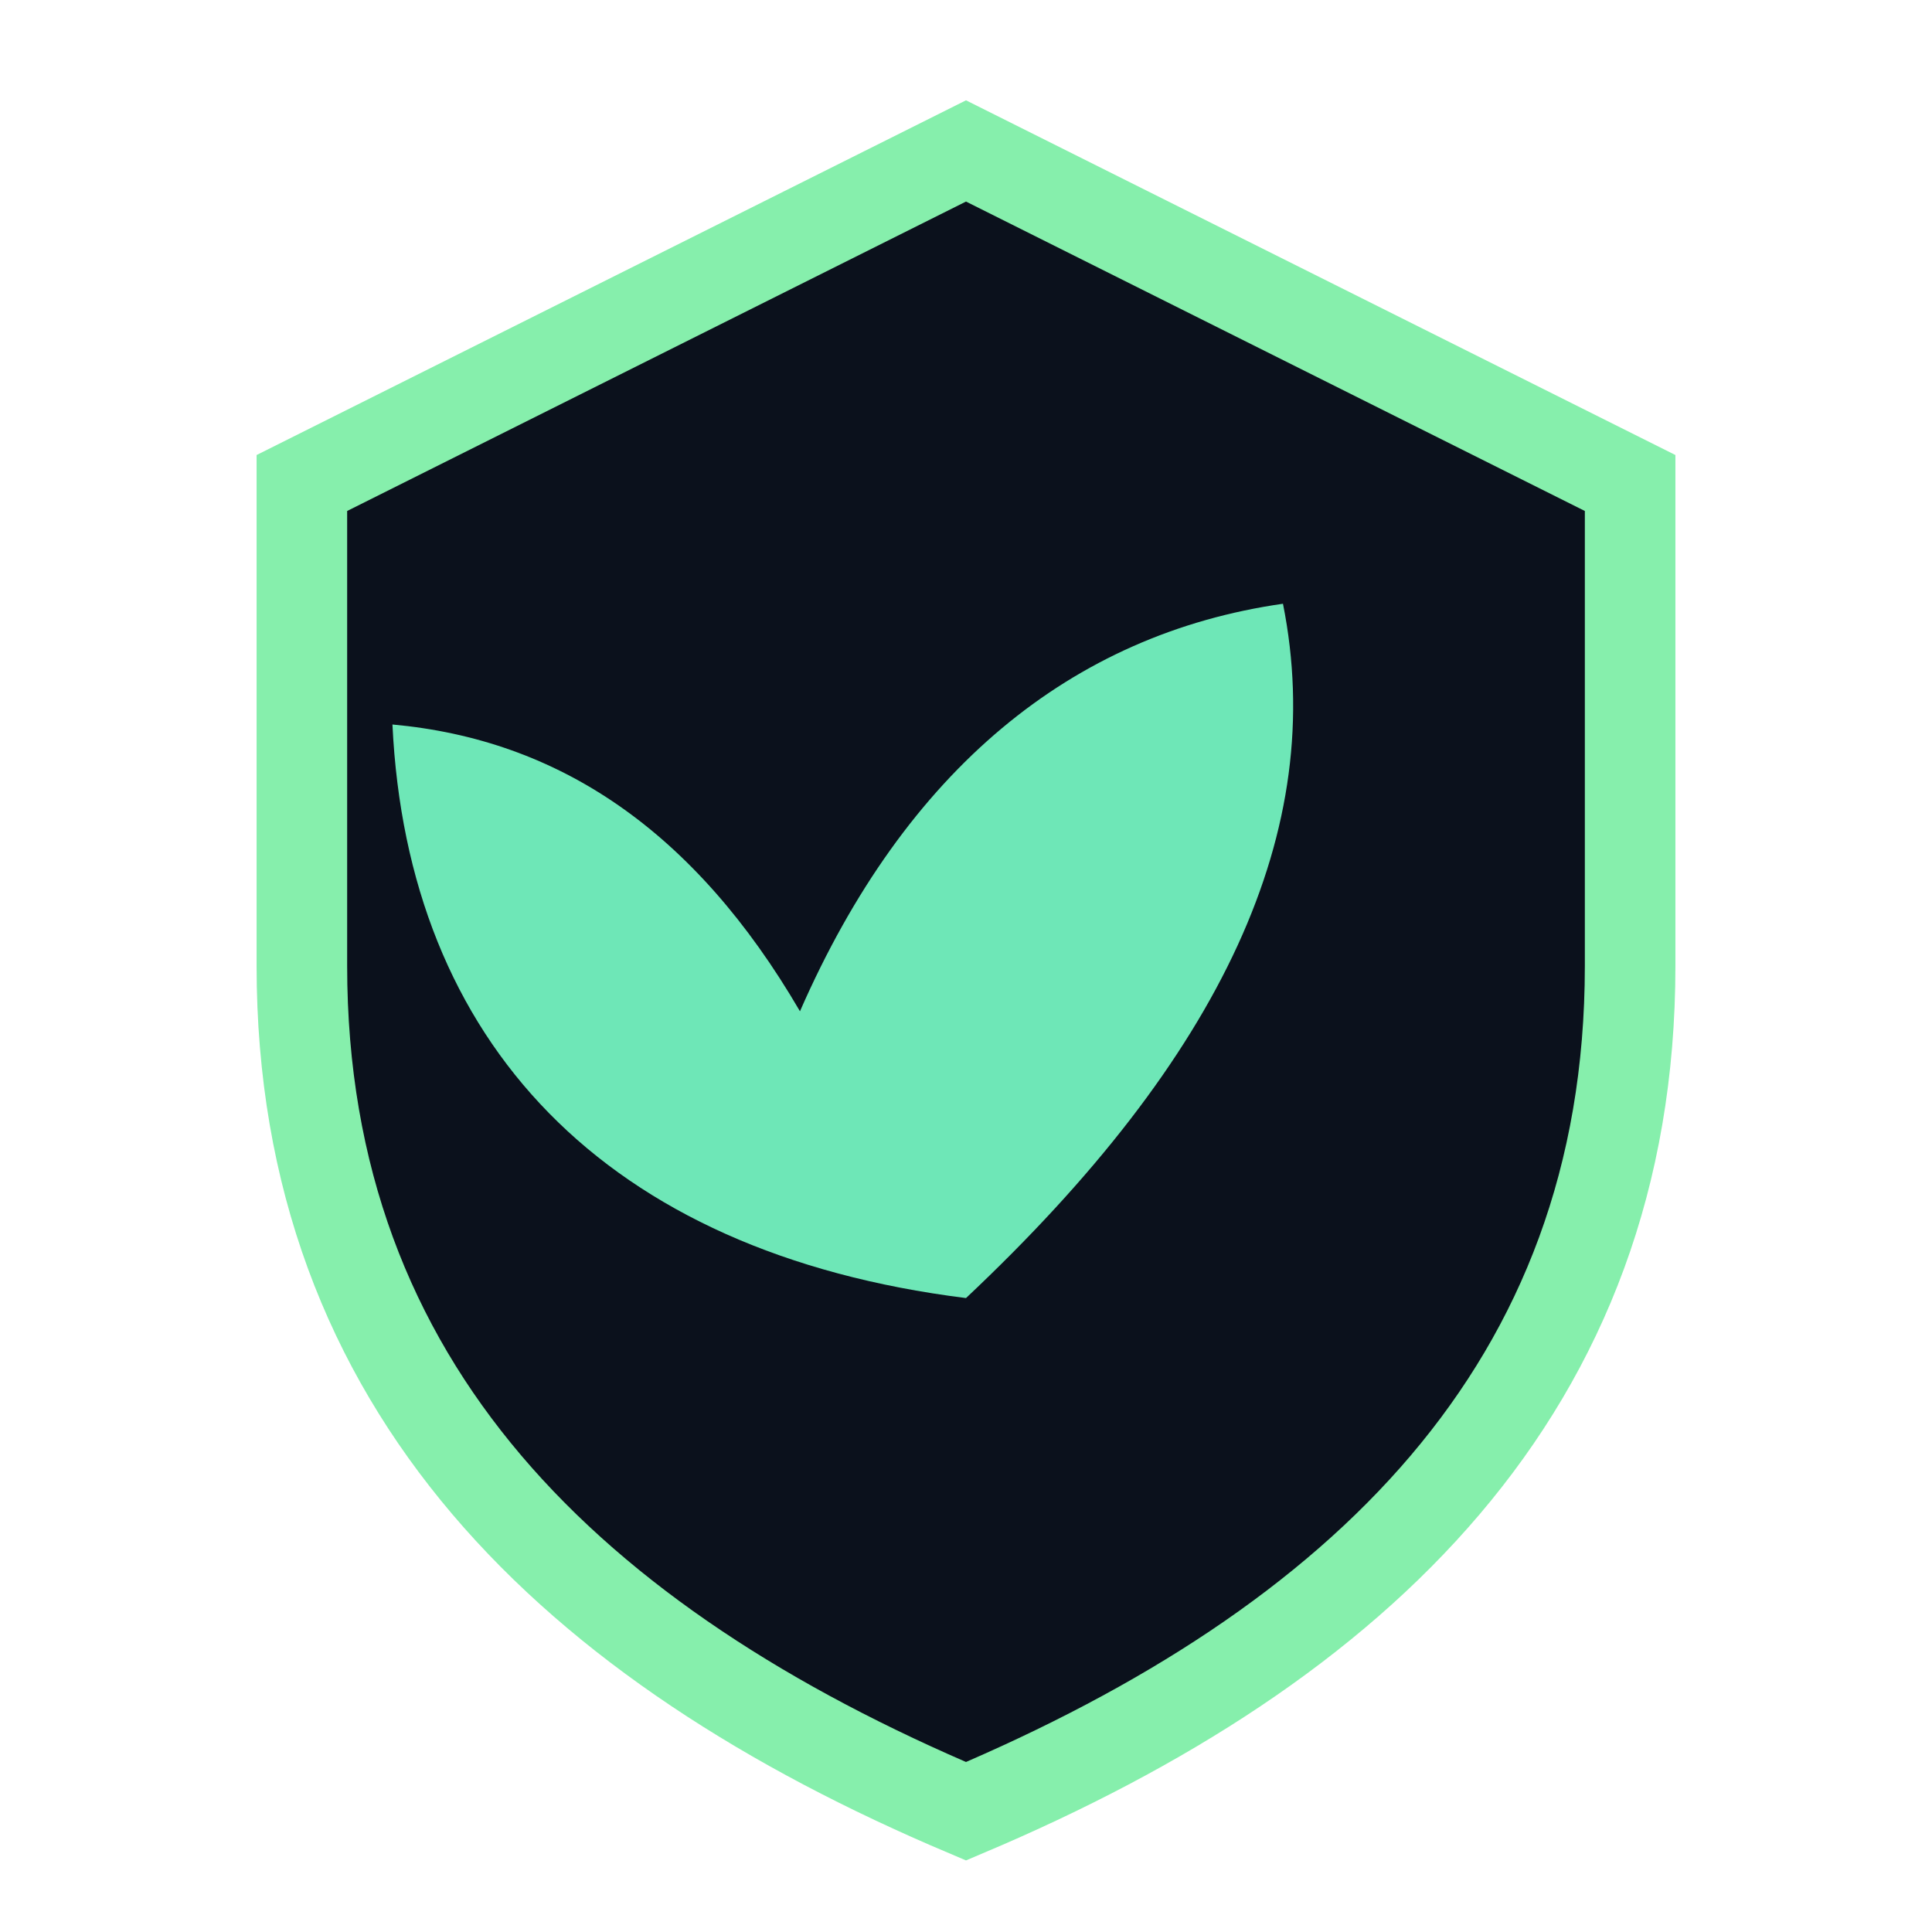
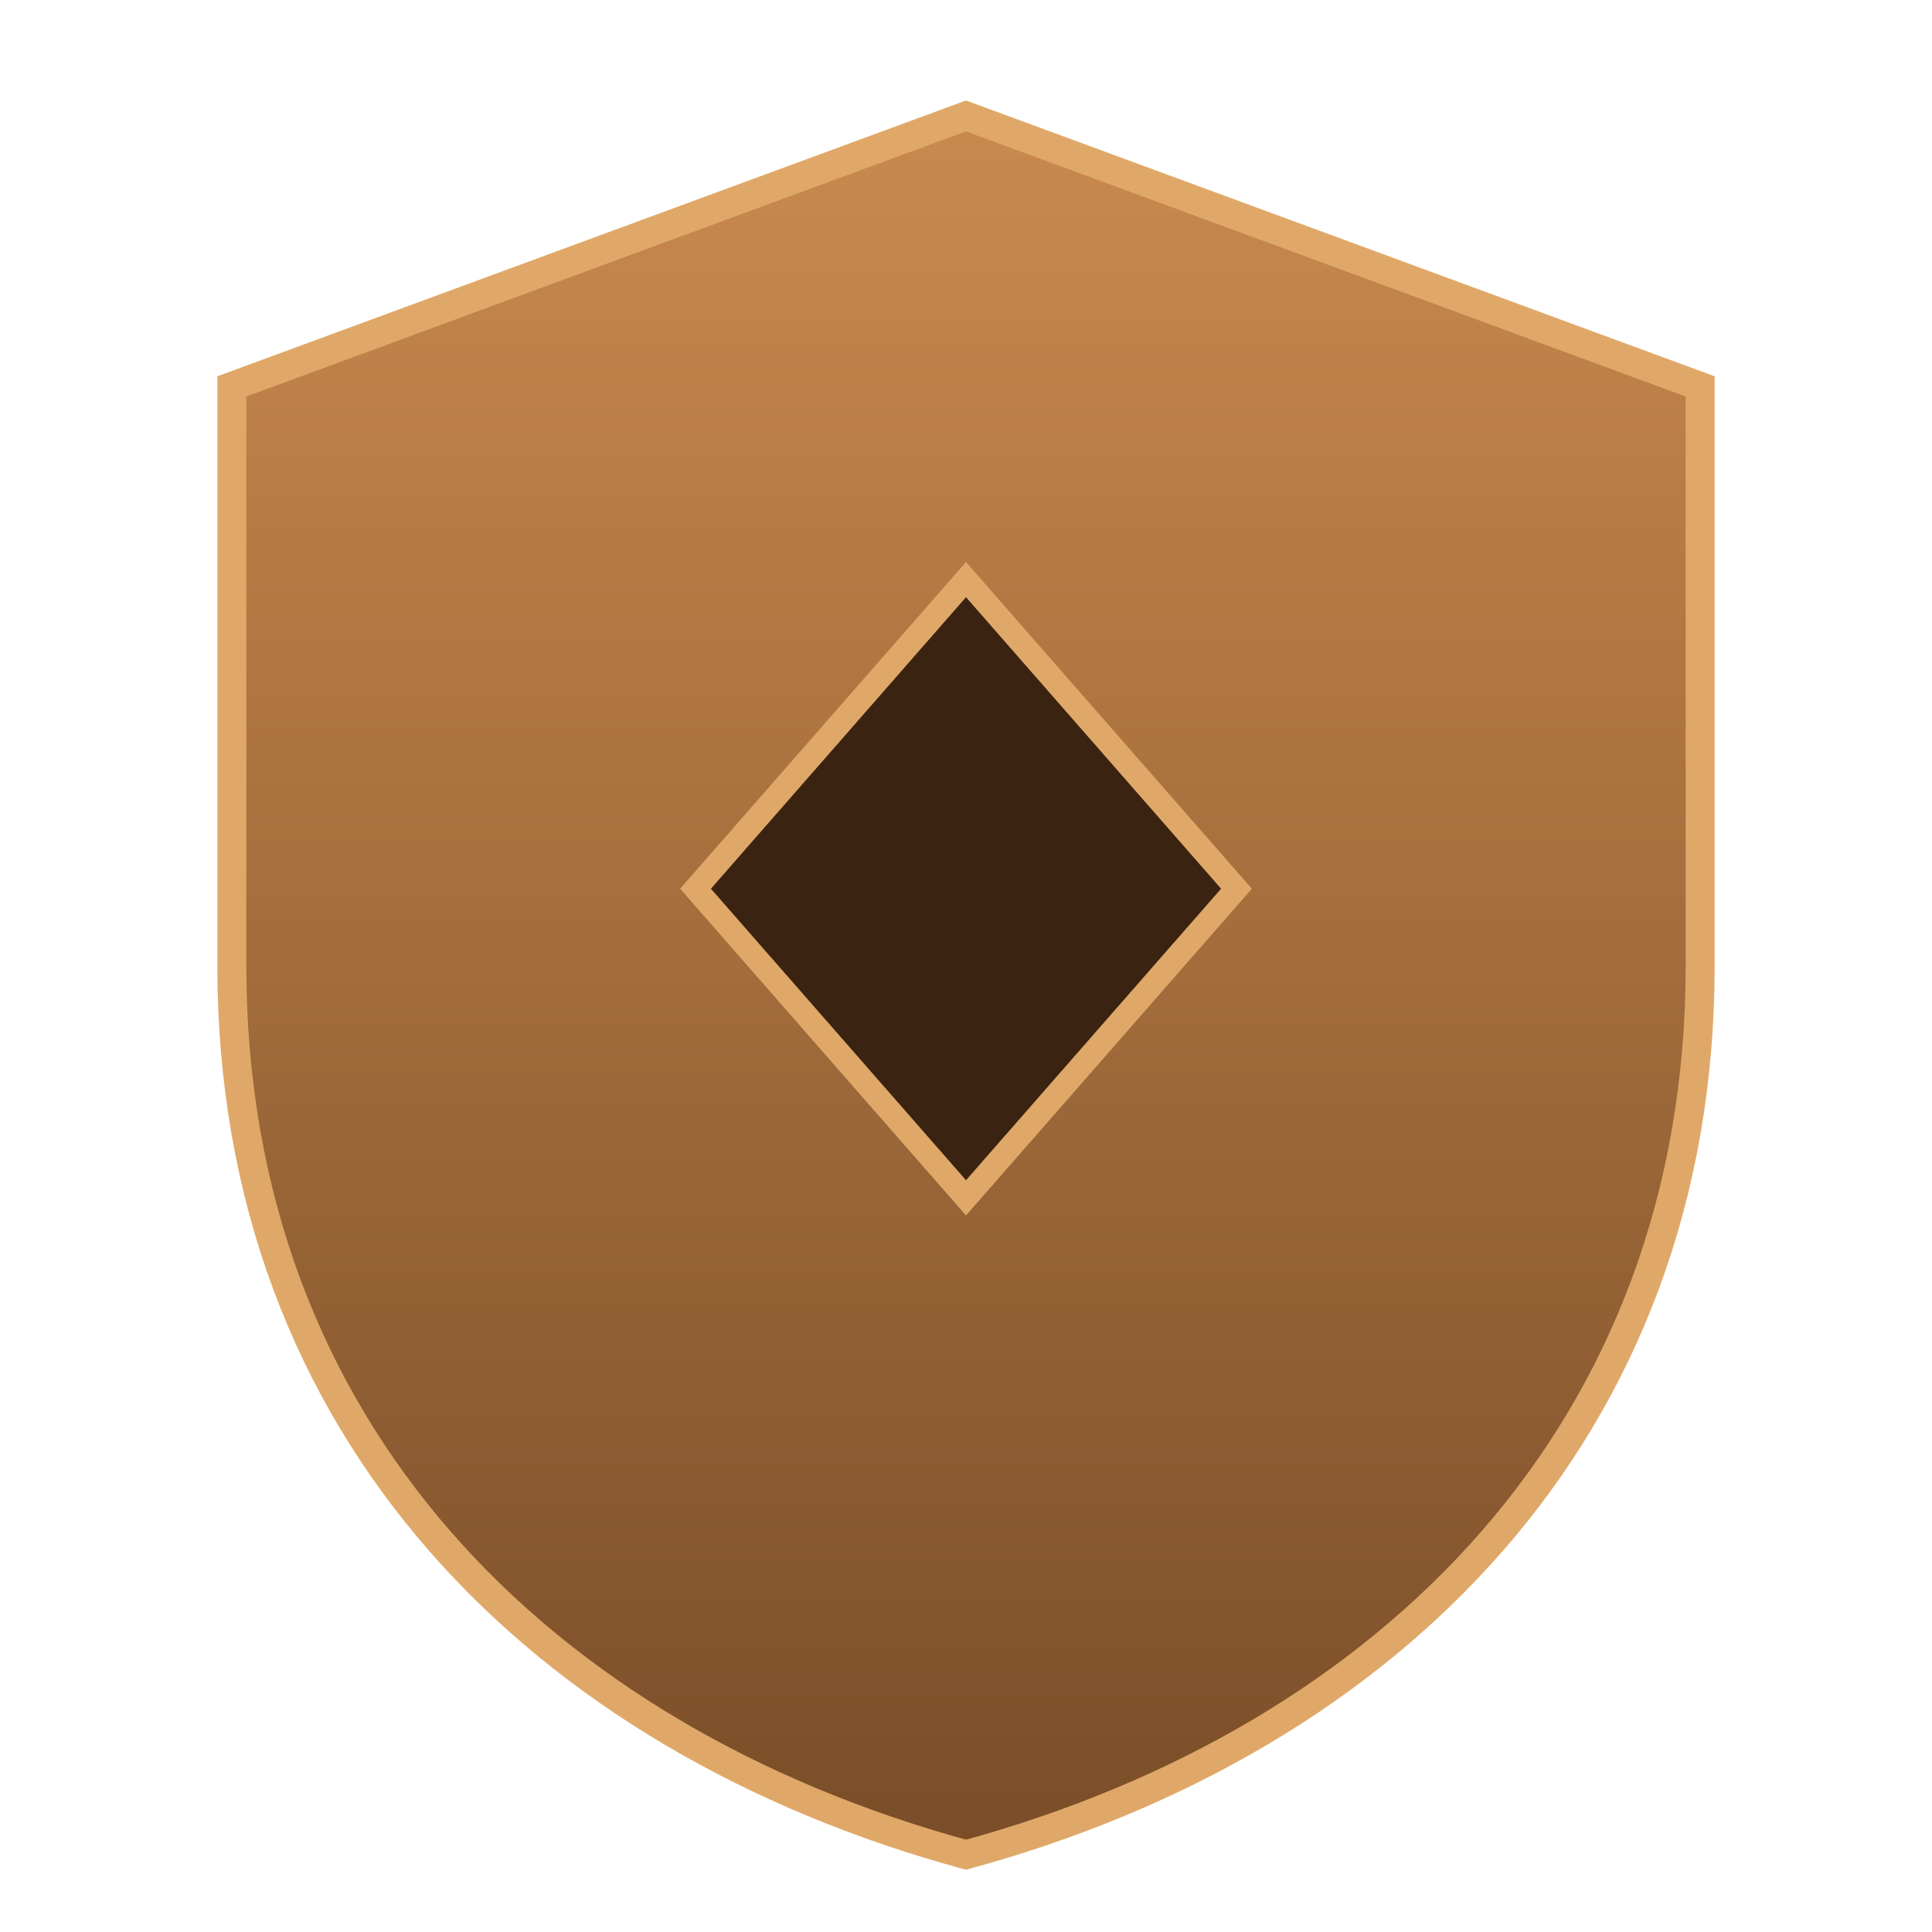
- <svg xmlns="http://www.w3.org/2000/svg" viewBox="0 0 128 128">
-   <path fill="#0b111c" stroke="#86efac" stroke-width="6" d="M64 10 108 32v32c0 28-18 45-44 56-26-11-44-28-44-56V32z" />
-   <path fill="#6ee7b7" d="M64 86c17-16 24-31 21-46-14 2-25 11-32 27-7-12-16-18-27-19 1 21 14 35 38 38z" />
+ <svg xmlns="http://www.w3.org/2000/svg" viewBox="0 0 100 100">
+   <defs>
+     <linearGradient id="farmer-fill" x1="0" y1="0" x2="0" y2="1">
+       <stop offset="0%" stop-color="#c98a4e" />
+       <stop offset="100%" stop-color="#7a4d28" />
+     </linearGradient>
+   </defs>
+   <path d="M50 6 L88 20 V50 C88 74 72 90 50 96 C28 90 12 74 12 50 V20 Z" fill="url(#farmer-fill)" stroke="#e0a868" stroke-width="1.5" />
+   <path d="M50 30 L64 46 L50 62 L36 46 Z" fill="#3a2311" stroke="#e0a868" stroke-width="1.2" />
</svg>
